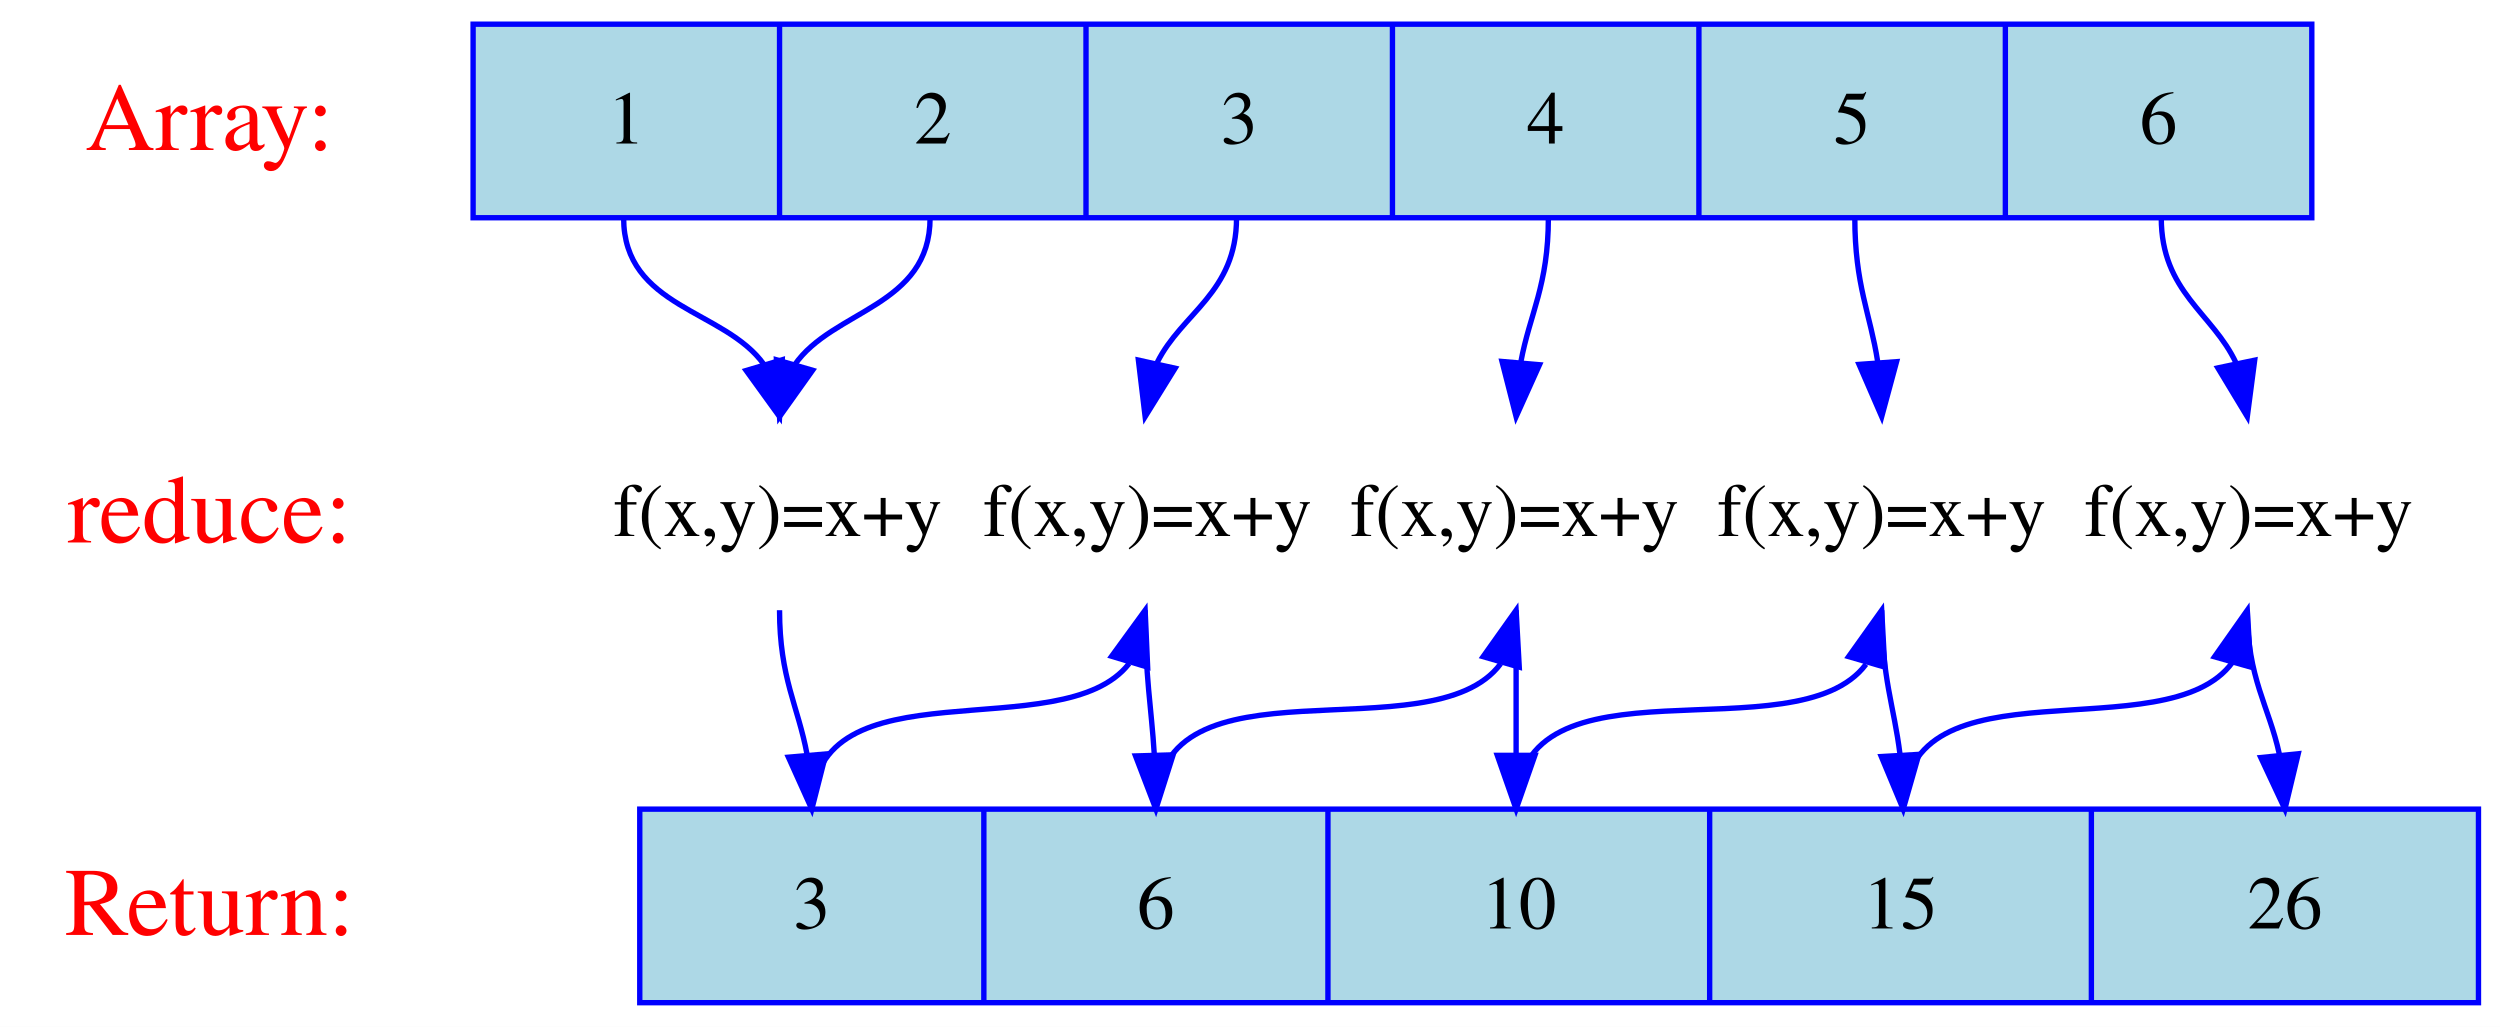
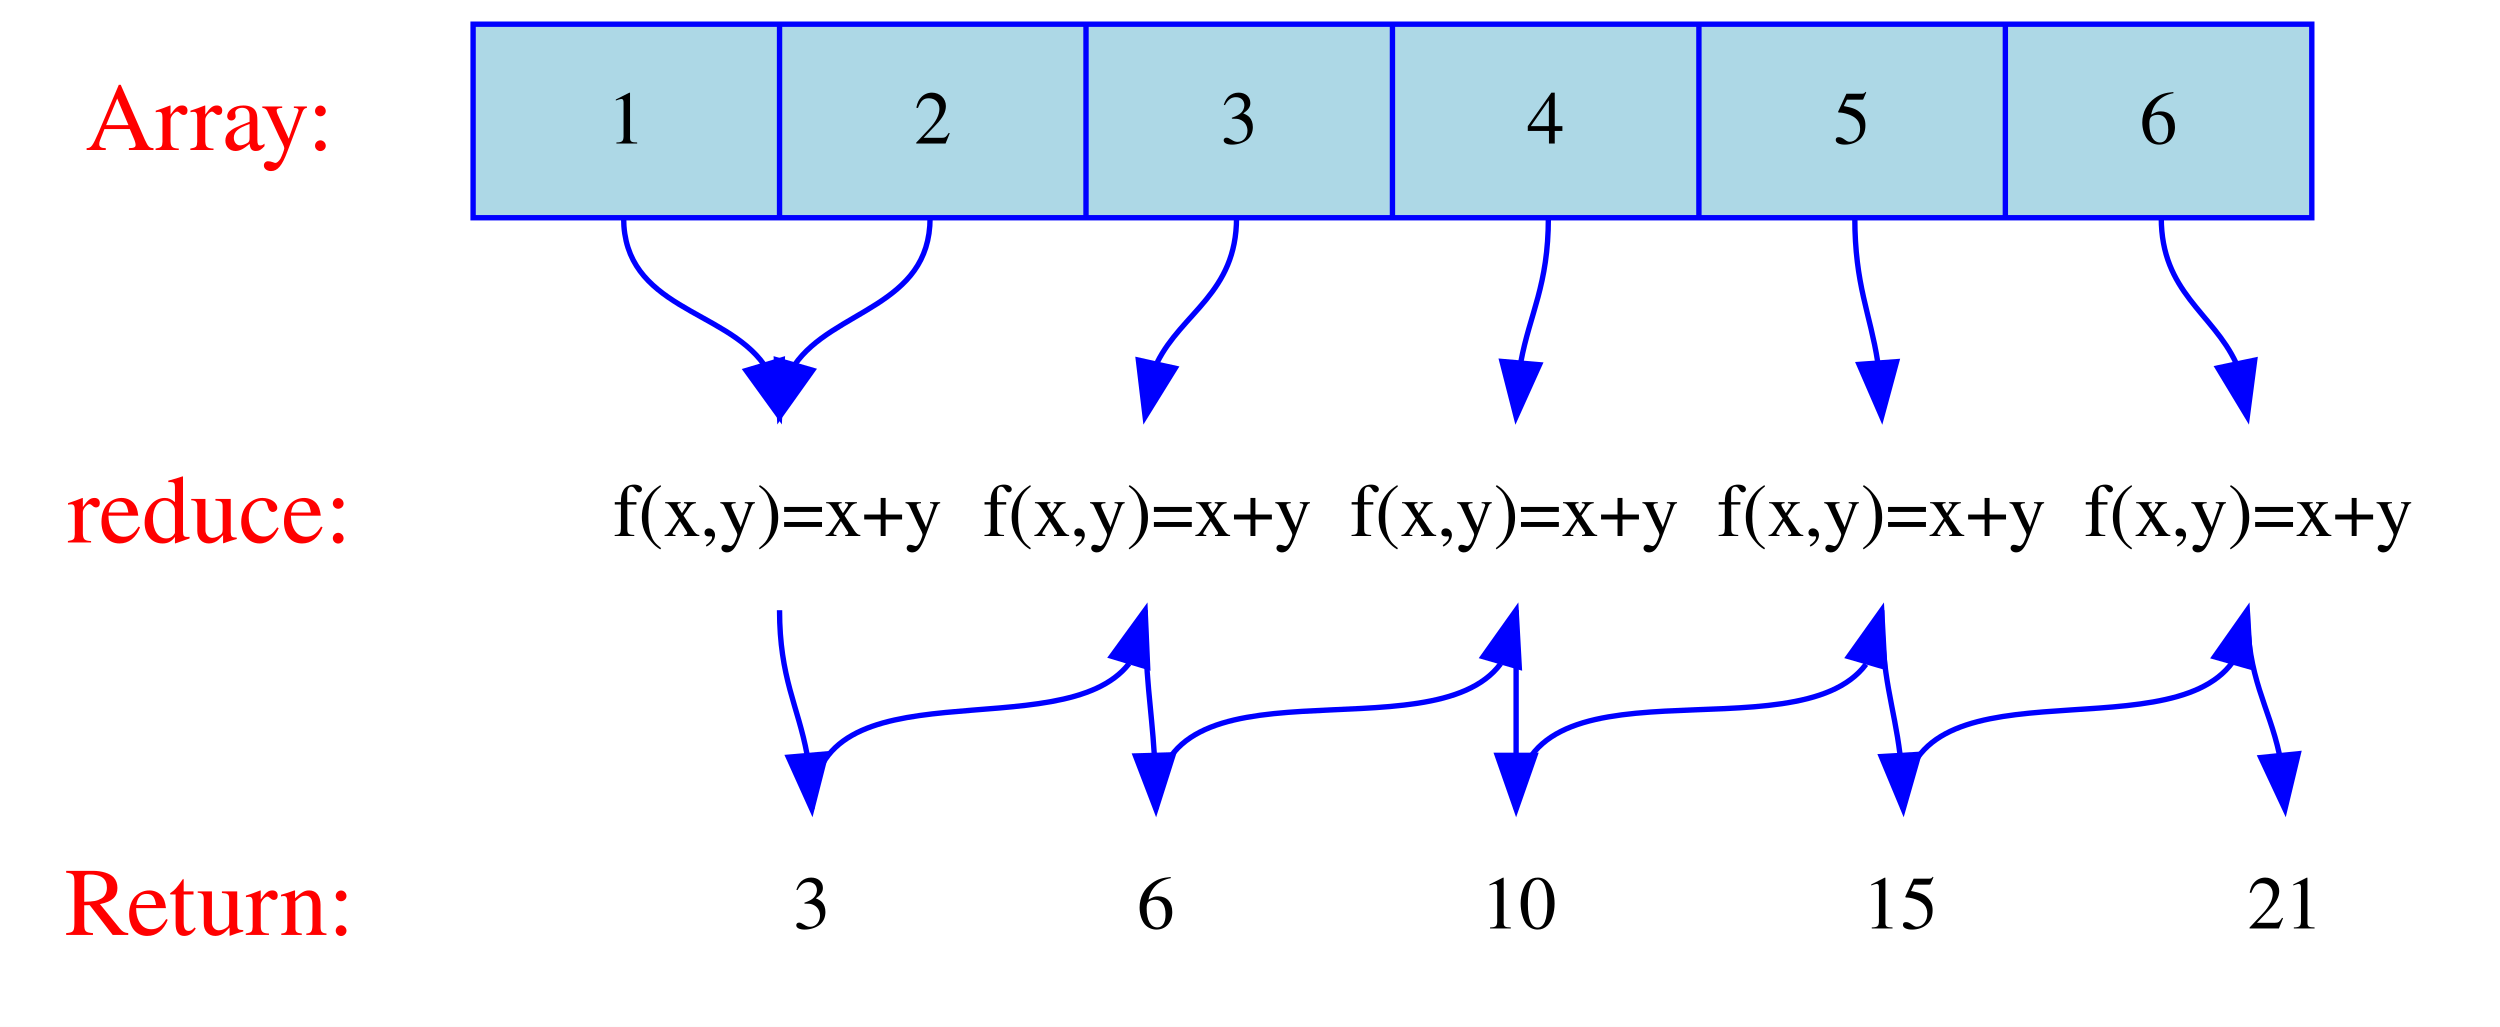
<svg xmlns="http://www.w3.org/2000/svg" width="465pt" height="191pt" viewBox="0.00 0.00 465.00 191.00">
  <g id="graph0" class="graph" transform="scale(1 1) rotate(0) translate(4 187)">
    <polygon fill="#ffffff" stroke="transparent" points="-4,4 -4,-187 460.996,-187 460.996,4 -4,4" />
    <g id="node1" class="node">
      <text text-anchor="middle" x="34.996" y="-159.1" font-family="Times,serif" font-size="18.00" fill="#ff0000">Array:</text>
    </g>
    <g id="node2" class="node">
      <text text-anchor="middle" x="34.996" y="-86.1" font-family="Times,serif" font-size="18.00" fill="#ff0000">reduce:</text>
    </g>
    <g id="edge1" class="edge">
      <path fill="none" stroke="#ffffff" d="M34.996,-146.455C34.996,-138.383 34.996,-128.676 34.996,-119.682" />
      <polygon fill="#ffffff" stroke="#ffffff" points="38.496,-119.59 34.996,-109.59 31.496,-119.59 38.496,-119.59" />
    </g>
    <g id="node3" class="node">
      <text text-anchor="middle" x="34.996" y="-13.1" font-family="Times,serif" font-size="18.00" fill="#ff0000">Return:</text>
    </g>
    <g id="edge2" class="edge">
      <path fill="none" stroke="#ffffff" d="M34.996,-73.455C34.996,-65.383 34.996,-55.676 34.996,-46.682" />
      <polygon fill="#ffffff" stroke="#ffffff" points="38.496,-46.59 34.996,-36.59 31.496,-46.59 38.496,-46.59" />
    </g>
    <g id="node4" class="node">
      <polygon fill="#add8e6" stroke="#0000ff" points="83.996,-146.5 83.996,-182.5 425.996,-182.5 425.996,-146.5 83.996,-146.5" />
      <text text-anchor="middle" x="112.496" y="-160.3" font-family="Times,serif" font-size="14.00" fill="#000000">1</text>
      <polyline fill="none" stroke="#0000ff" points="140.996,-146.5 140.996,-182.5 " />
      <text text-anchor="middle" x="169.496" y="-160.3" font-family="Times,serif" font-size="14.00" fill="#000000">2</text>
      <polyline fill="none" stroke="#0000ff" points="197.996,-146.5 197.996,-182.5 " />
      <text text-anchor="middle" x="226.496" y="-160.3" font-family="Times,serif" font-size="14.00" fill="#000000">3</text>
      <polyline fill="none" stroke="#0000ff" points="254.996,-146.5 254.996,-182.5 " />
      <text text-anchor="middle" x="283.496" y="-160.3" font-family="Times,serif" font-size="14.00" fill="#000000">4</text>
      <polyline fill="none" stroke="#0000ff" points="311.996,-146.5 311.996,-182.5 " />
      <text text-anchor="middle" x="340.496" y="-160.3" font-family="Times,serif" font-size="14.00" fill="#000000">5</text>
      <polyline fill="none" stroke="#0000ff" points="368.996,-146.5 368.996,-182.5 " />
      <text text-anchor="middle" x="397.496" y="-160.3" font-family="Times,serif" font-size="14.00" fill="#000000">6</text>
    </g>
    <g id="node5" class="node">
      <polygon fill="none" stroke="#ffffff" points="105.996,-73.5 105.996,-109.5 447.996,-109.5 447.996,-73.5 105.996,-73.5" />
      <text text-anchor="middle" x="140.634" y="-87.3" font-family="Times,serif" font-size="14.00" fill="#000000">f(x,y)=x+y</text>
      <polyline fill="none" stroke="#ffffff" points="175.273,-73.5 175.273,-109.5 " />
      <text text-anchor="middle" x="209.412" y="-87.3" font-family="Times,serif" font-size="14.00" fill="#000000">f(x,y)=x+y</text>
      <polyline fill="none" stroke="#ffffff" points="243.55,-73.5 243.55,-109.5 " />
      <text text-anchor="middle" x="277.689" y="-87.3" font-family="Times,serif" font-size="14.00" fill="#000000">f(x,y)=x+y</text>
      <polyline fill="none" stroke="#ffffff" points="311.828,-73.5 311.828,-109.5 " />
      <text text-anchor="middle" x="345.966" y="-87.3" font-family="Times,serif" font-size="14.00" fill="#000000">f(x,y)=x+y</text>
      <polyline fill="none" stroke="#ffffff" points="380.105,-73.5 380.105,-109.5 " />
      <text text-anchor="middle" x="414.244" y="-87.3" font-family="Times,serif" font-size="14.00" fill="#000000">f(x,y)=x+y</text>
    </g>
    <g id="edge3" class="edge">
      <path fill="none" stroke="#0000ff" d="M111.996,-146.5C111.996,-129.687 130.774,-129.503 138.109,-119.186" />
      <polygon fill="#0000ff" stroke="#0000ff" points="141.494,-120.083 140.996,-109.5 134.785,-118.084 141.494,-120.083" />
    </g>
    <g id="edge4" class="edge">
      <path fill="none" stroke="#0000ff" d="M168.996,-146.5C168.996,-129.905 150.865,-129.413 143.783,-119.108" />
      <polygon fill="#0000ff" stroke="#0000ff" points="147.143,-118.129 140.996,-109.5 140.42,-120.079 147.143,-118.129" />
    </g>
    <g id="edge5" class="edge">
      <path fill="none" stroke="#0000ff" d="M225.996,-146.5C225.996,-132.503 215.826,-128.85 211.218,-119.54" />
      <polygon fill="#0000ff" stroke="#0000ff" points="214.574,-118.507 208.996,-109.5 207.74,-120.02 214.574,-118.507" />
    </g>
    <g id="edge6" class="edge">
      <path fill="none" stroke="#0000ff" d="M283.996,-146.5C283.996,-133.875 280.55,-128.704 278.881,-119.689" />
      <polygon fill="#0000ff" stroke="#0000ff" points="282.348,-119.159 277.996,-109.5 275.375,-119.766 282.348,-119.159" />
    </g>
    <g id="edge7" class="edge">
      <path fill="none" stroke="#0000ff" d="M340.996,-146.5C340.996,-133.925 343.867,-128.69 345.258,-119.671" />
      <polygon fill="#0000ff" stroke="#0000ff" points="348.763,-119.727 345.996,-109.5 341.781,-119.221 348.763,-119.727" />
    </g>
    <g id="edge8" class="edge">
      <path fill="none" stroke="#0000ff" d="M397.996,-146.5C397.996,-132.643 407.567,-128.805 411.904,-119.488" />
      <polygon fill="#0000ff" stroke="#0000ff" points="415.371,-120.005 413.996,-109.5 408.52,-118.57 415.371,-120.005" />
    </g>
    <g id="node6" class="node">
-       <polygon fill="#add8e6" stroke="#0000ff" points="114.996,-.5 114.996,-36.5 456.996,-36.5 456.996,-.5 114.996,-.5" />
+       <polygon fill="none" stroke="#ffffff" points="114.996,-.5 114.996,-36.5 456.996,-36.5 456.996,-.5 114.996,-.5" />
      <text text-anchor="middle" x="146.996" y="-14.3" font-family="Times,serif" font-size="14.00" fill="#000000">3</text>
-       <polyline fill="none" stroke="#0000ff" points="178.996,-.5 178.996,-36.5 " />
+       <polyline fill="none" stroke="#ffffff" points="178.996,-.5 178.996,-36.5 " />
      <text text-anchor="middle" x="210.996" y="-14.3" font-family="Times,serif" font-size="14.00" fill="#000000">6</text>
-       <polyline fill="none" stroke="#0000ff" points="242.996,-.5 242.996,-36.5 " />
+       <polyline fill="none" stroke="#ffffff" points="242.996,-.5 242.996,-36.5 " />
      <text text-anchor="middle" x="278.496" y="-14.3" font-family="Times,serif" font-size="14.00" fill="#000000">10</text>
-       <polyline fill="none" stroke="#0000ff" points="313.996,-.5 313.996,-36.5 " />
+       <polyline fill="none" stroke="#ffffff" points="313.996,-.5 313.996,-36.5 " />
      <text text-anchor="middle" x="349.496" y="-14.3" font-family="Times,serif" font-size="14.00" fill="#000000">15</text>
-       <polyline fill="none" stroke="#0000ff" points="384.996,-.5 384.996,-36.5 " />
-       <text text-anchor="middle" x="420.996" y="-14.3" font-family="Times,serif" font-size="14.00" fill="#000000">26</text>
+       <polyline fill="none" stroke="#ffffff" points="384.996,-.5 384.996,-36.5 " />
+       <text text-anchor="middle" x="420.996" y="-14.3" font-family="Times,serif" font-size="14.00" fill="#000000">21</text>
    </g>
    <g id="edge9" class="edge">
      <path fill="none" stroke="#0000ff" d="M140.996,-73.5C140.996,-60.875 144.441,-55.704 146.11,-46.689" />
      <polygon fill="#0000ff" stroke="#0000ff" points="149.617,-46.766 146.996,-36.5 142.643,-46.16 149.617,-46.766" />
    </g>
    <g id="edge10" class="edge">
      <path fill="none" stroke="#0000ff" d="M208.996,-73.5C208.996,-61.02 210.144,-55.664 210.701,-46.635" />
      <polygon fill="#0000ff" stroke="#0000ff" points="214.203,-46.598 210.996,-36.5 207.206,-46.394 214.203,-46.598" />
    </g>
    <g id="edge11" class="edge">
      <path fill="none" stroke="#0000ff" d="M277.996,-73.5C277.996,-61.038 277.996,-55.659 277.996,-46.628" />
      <polygon fill="#0000ff" stroke="#0000ff" points="281.496,-46.5 277.996,-36.5 274.496,-46.5 281.496,-46.5" />
    </g>
    <g id="edge12" class="edge">
      <path fill="none" stroke="#0000ff" d="M345.996,-73.5C345.996,-60.966 348.293,-55.679 349.405,-46.655" />
      <polygon fill="#0000ff" stroke="#0000ff" points="352.909,-46.686 349.996,-36.5 345.921,-46.28 352.909,-46.686" />
    </g>
    <g id="edge13" class="edge">
      <path fill="none" stroke="#0000ff" d="M413.996,-73.5C413.996,-60.817 418.016,-55.72 419.963,-46.711" />
      <polygon fill="#0000ff" stroke="#0000ff" points="423.471,-46.801 420.996,-36.5 416.507,-46.097 423.471,-46.801" />
    </g>
    <g id="edge14" class="edge">
      <path fill="none" stroke="#0000ff" d="M146.996,-36.5C146.996,-64.328 193.62,-47.584 206.005,-63.573" />
      <polygon fill="#0000ff" stroke="#0000ff" points="202.76,-64.935 208.996,-73.5 209.462,-62.916 202.76,-64.935" />
    </g>
    <g id="edge15" class="edge">
      <path fill="none" stroke="#0000ff" d="M210.996,-36.5C210.996,-66.265 262.293,-46.225 275.117,-63.539" />
      <polygon fill="#0000ff" stroke="#0000ff" points="271.857,-64.865 277.996,-73.5 278.581,-62.921 271.857,-64.865" />
    </g>
    <g id="edge16" class="edge">
      <path fill="none" stroke="#0000ff" d="M277.996,-36.5C277.996,-66.606 330.058,-46.012 343.074,-63.443" />
      <polygon fill="#0000ff" stroke="#0000ff" points="339.845,-64.874 345.996,-73.5 346.567,-62.921 339.845,-64.874" />
    </g>
    <g id="edge17" class="edge">
      <path fill="none" stroke="#0000ff" d="M349.996,-36.5C349.996,-65.249 398.996,-46.86 411.246,-63.825" />
      <polygon fill="#0000ff" stroke="#0000ff" points="407.895,-64.838 413.996,-73.5 414.628,-62.924 407.895,-64.838" />
    </g>
  </g>
</svg>
